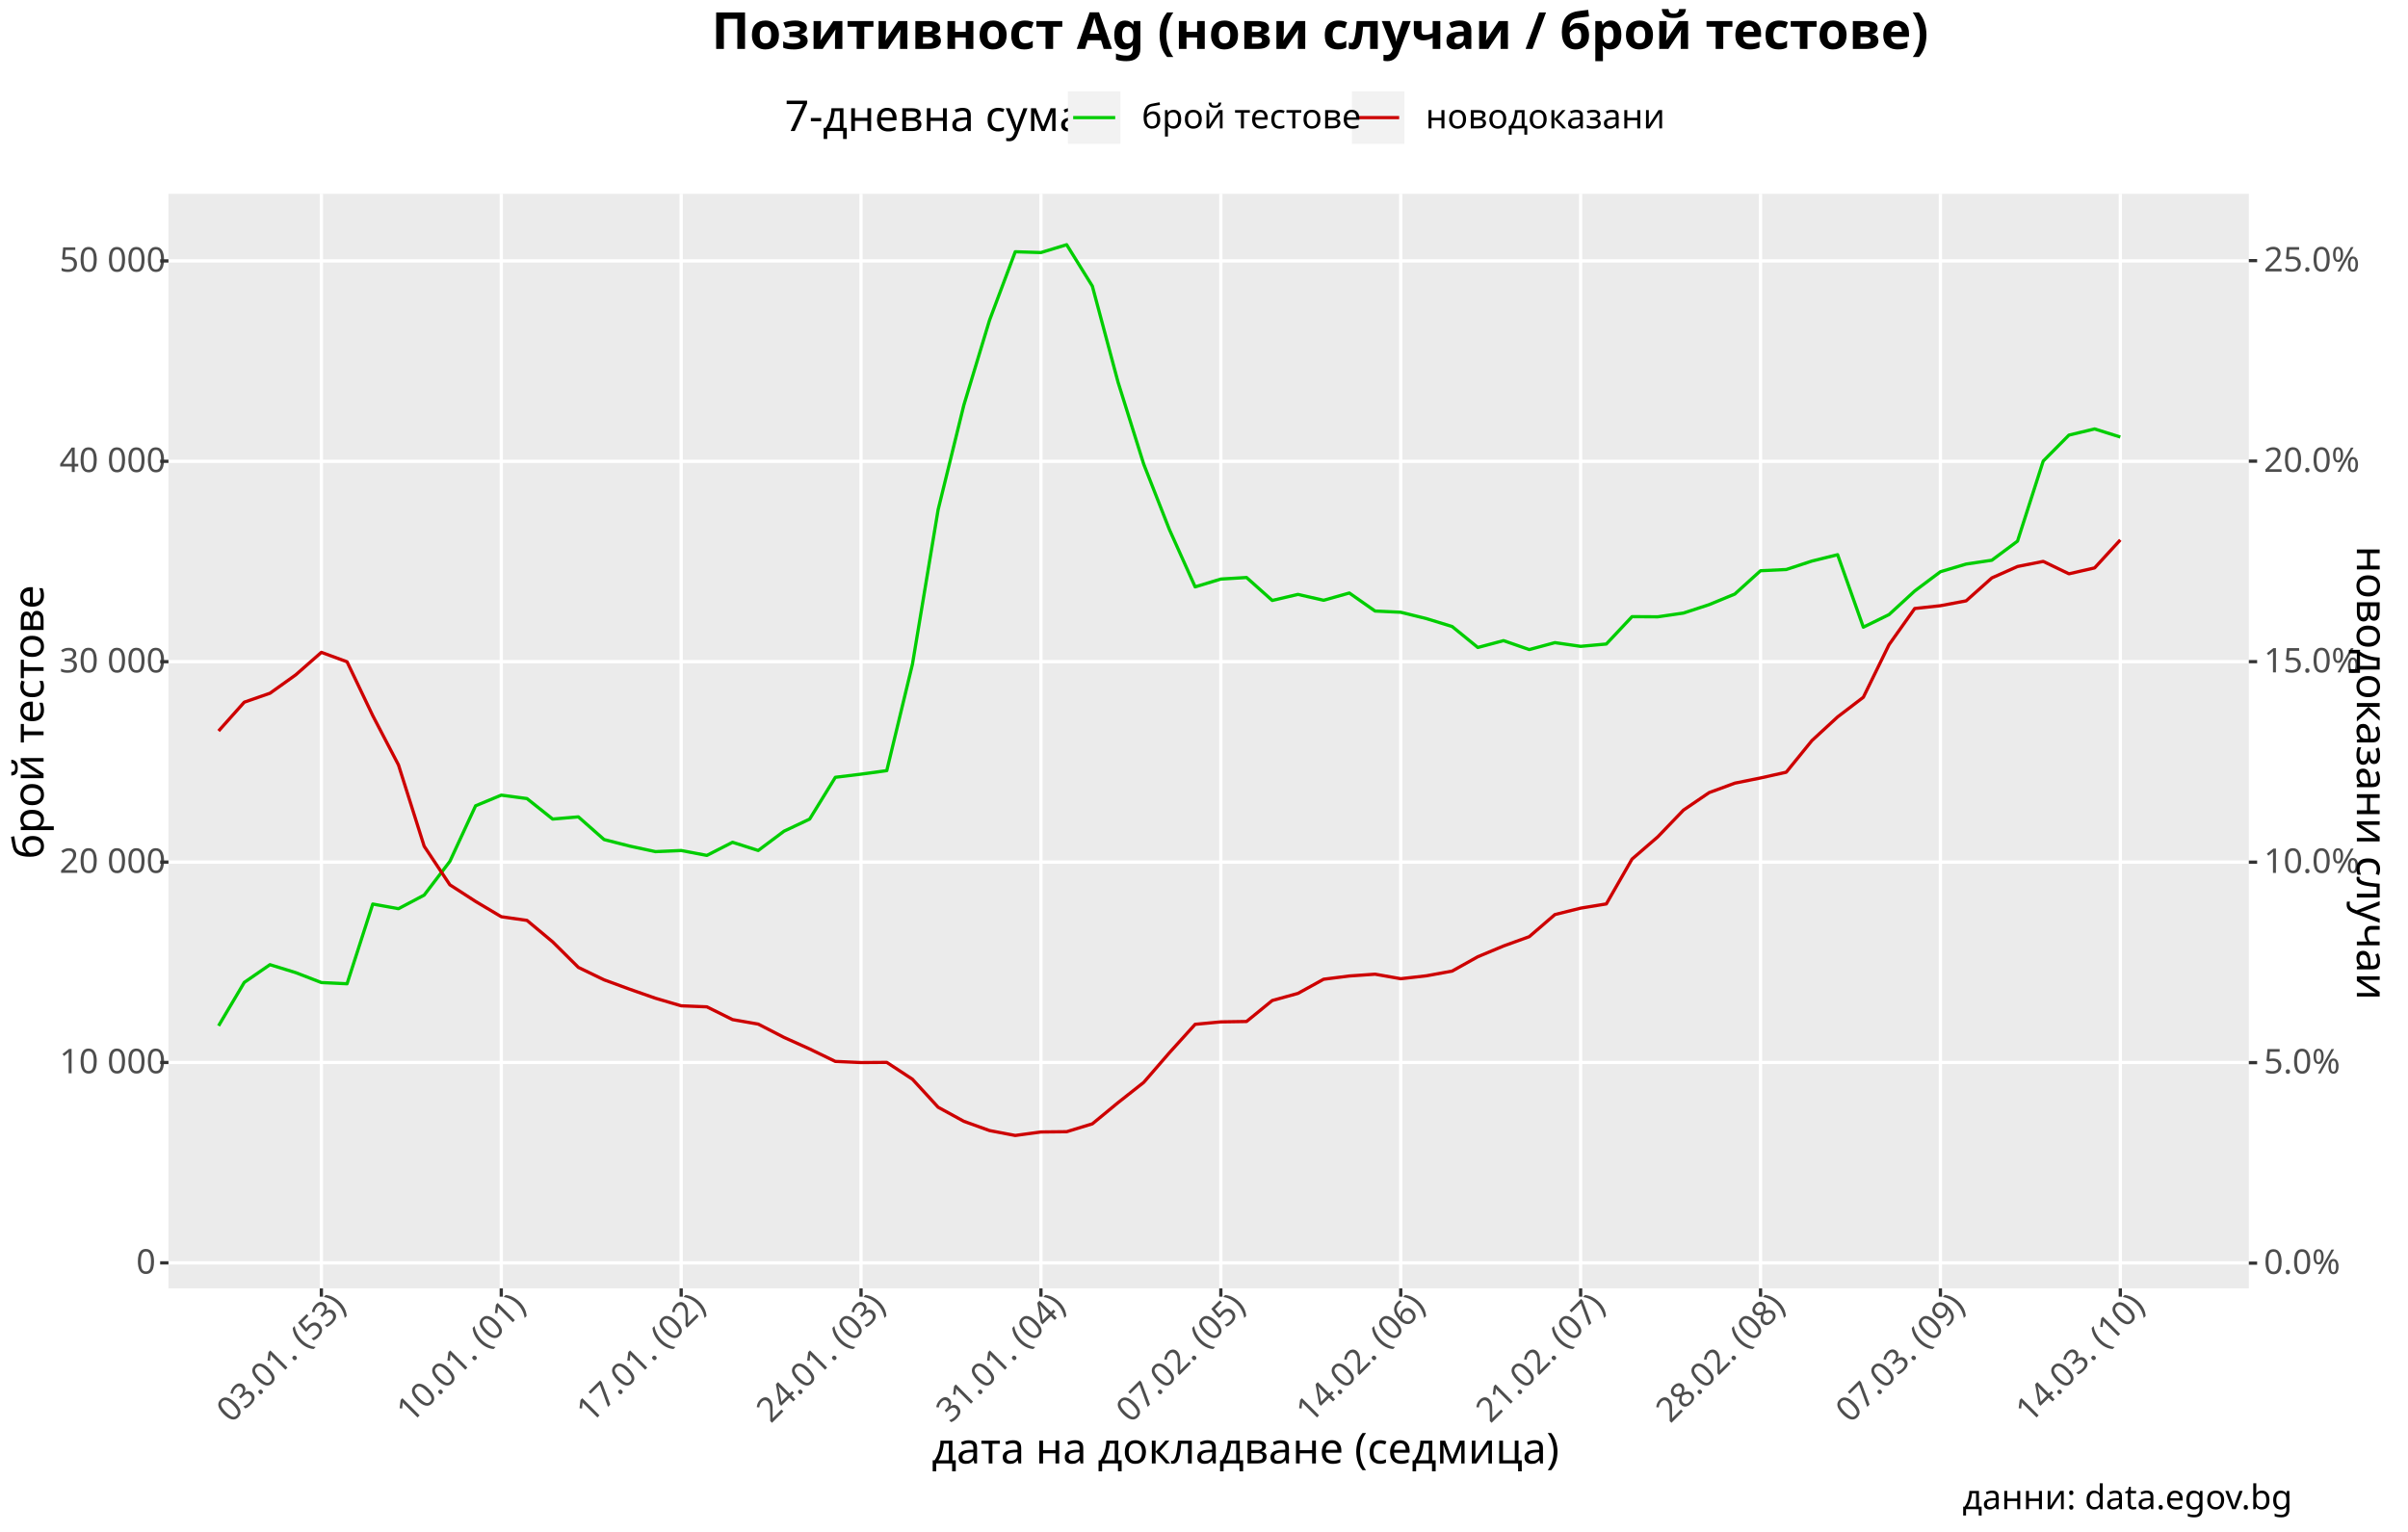
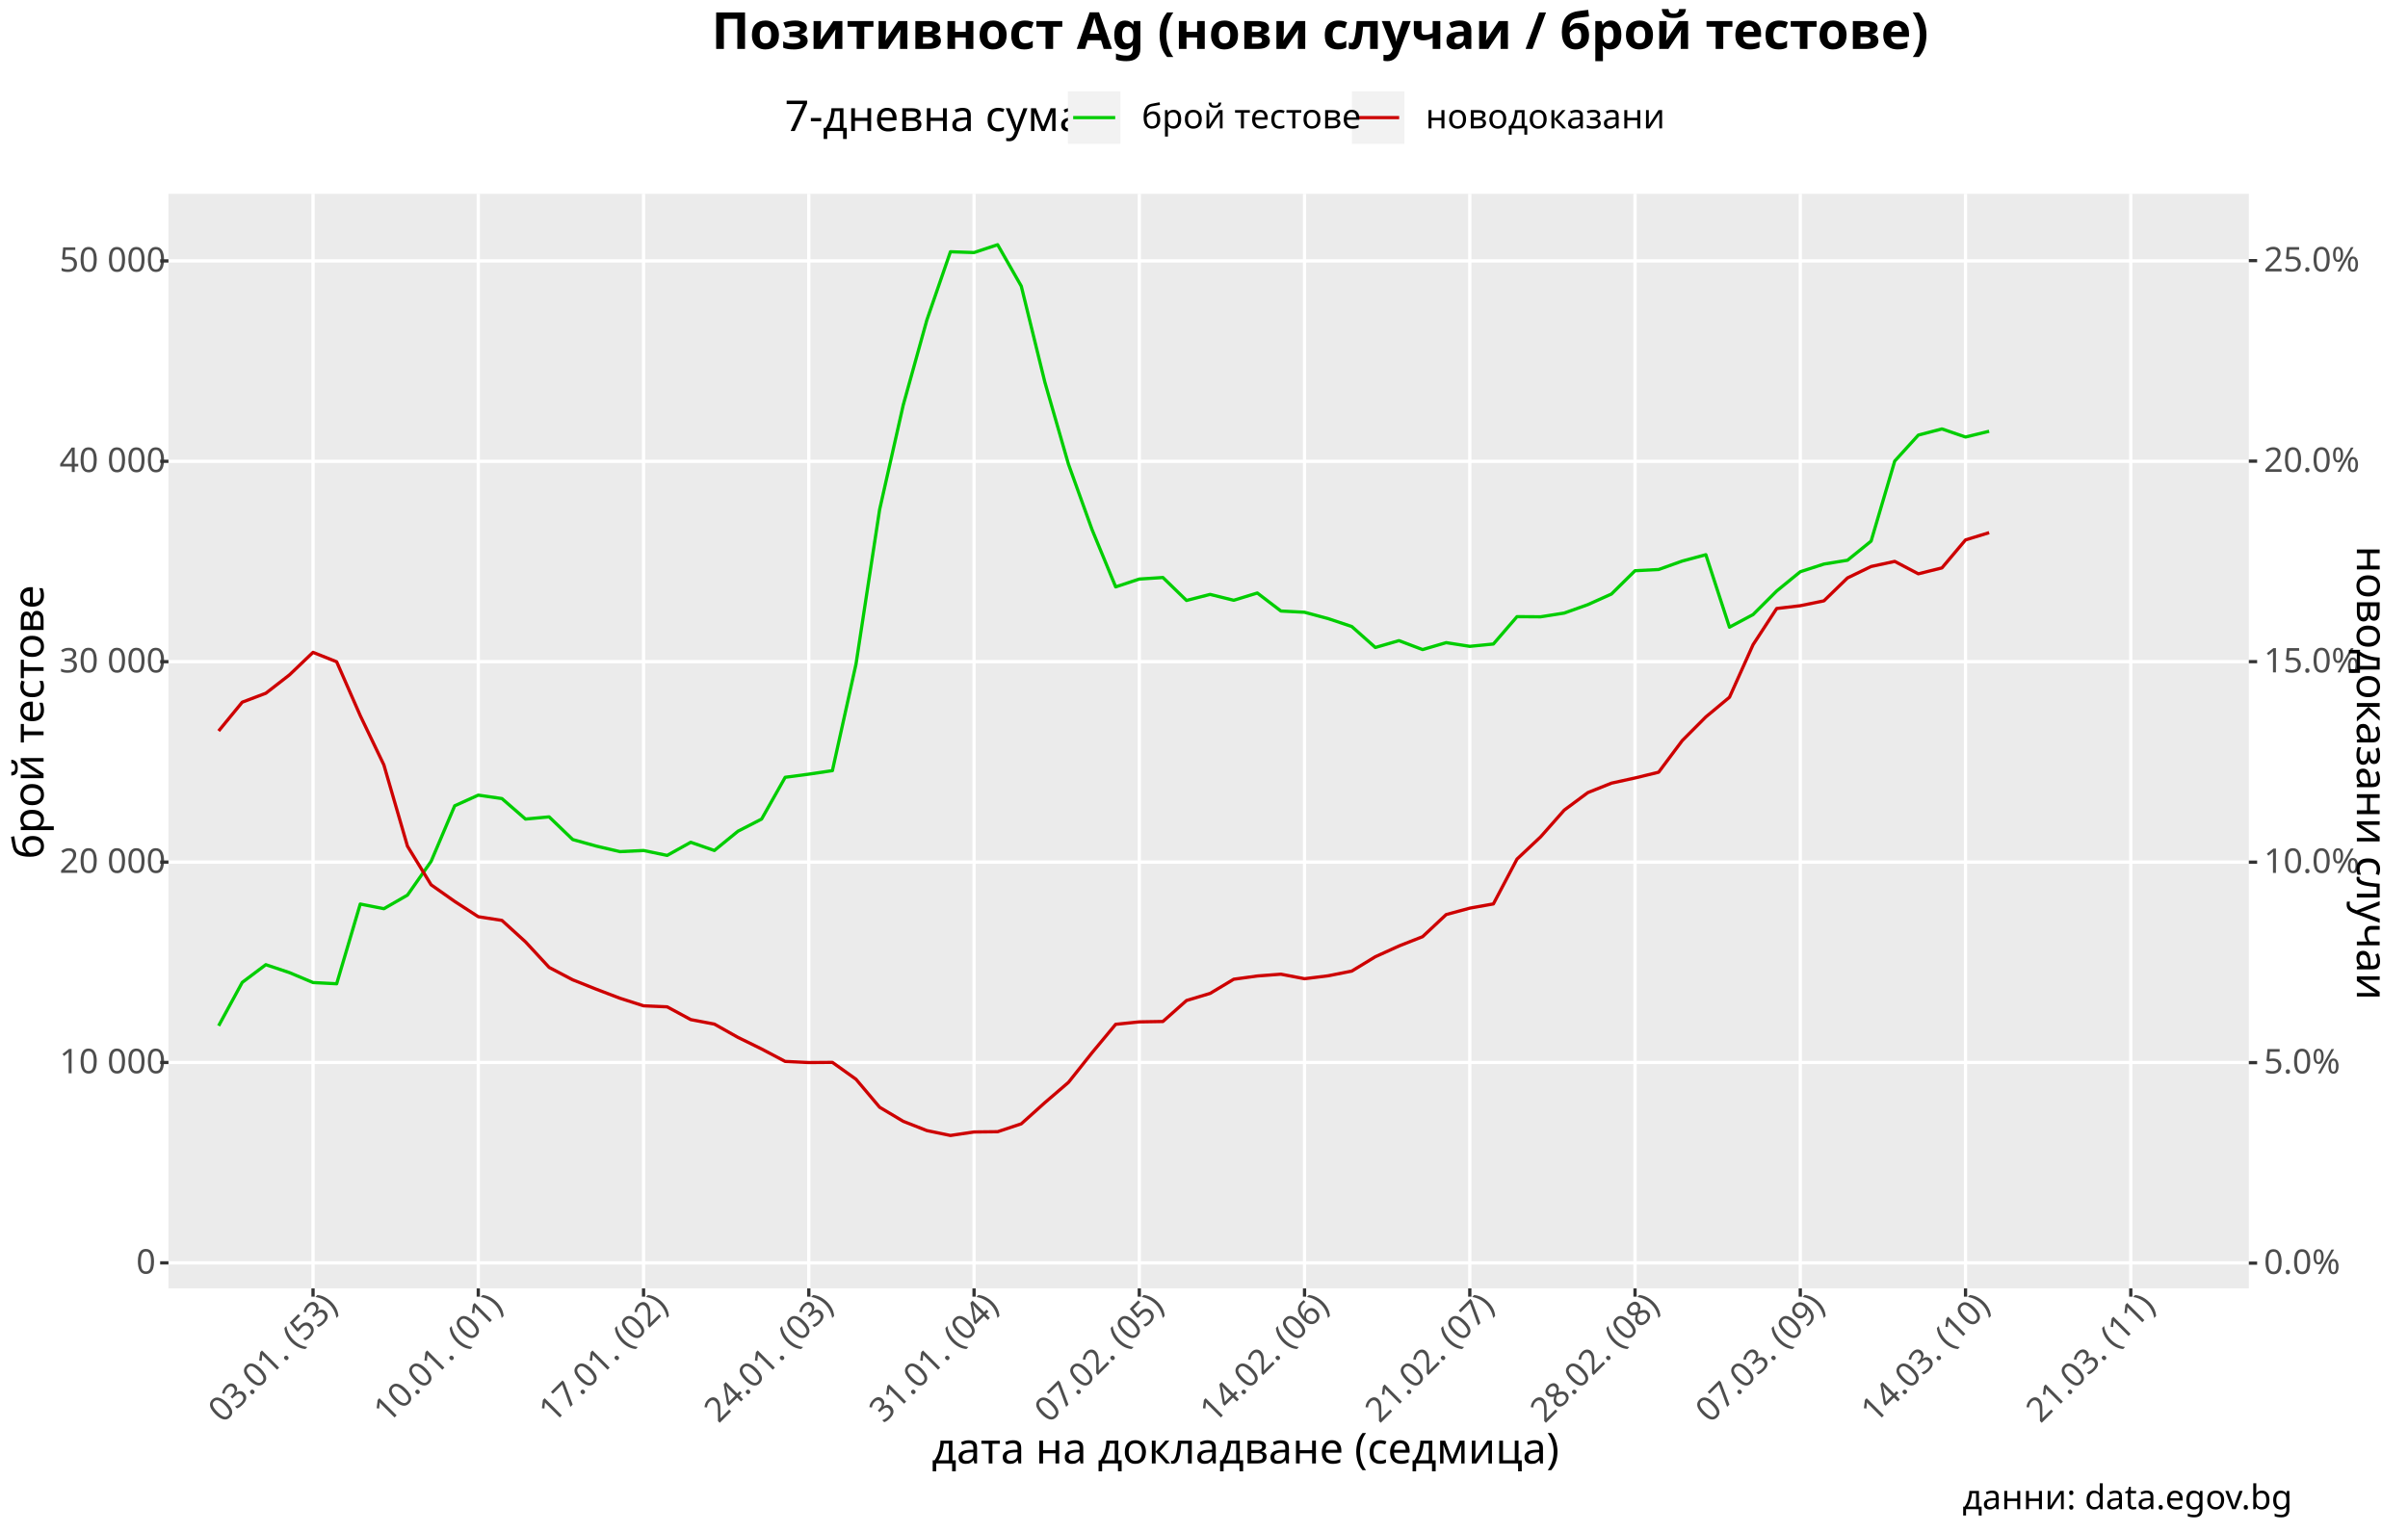
<svg xmlns="http://www.w3.org/2000/svg" viewBox="0 0 792.00 504.00">
  <defs>
    <style type="text/css">
    line, polyline, polygon, path, rect, circle {
      fill: none;
      stroke: #000000;
      stroke-linecap: round;
      stroke-linejoin: round;
      stroke-miterlimit: 10.00;
    }
  </style>
  </defs>
  <rect width="100%" height="100%" style="stroke: none; fill: #FFFFFF;" />
  <rect x="0.00" y="0.00" width="792.00" height="504.00" style="stroke-width: 1.07; stroke: #FFFFFF; fill: #FFFFFF;" />
  <defs>
    <clipPath id="cpNTUuNDF8NzM5LjY1fDQyMy44N3w2My43Nw==">
      <rect x="55.41" y="63.77" width="684.24" height="360.10" />
    </clipPath>
  </defs>
  <rect x="55.41" y="63.77" width="684.24" height="360.10" style="stroke-width: 1.07; stroke: none; fill: #EBEBEB;" clip-path="url(#cpNTUuNDF8NzM5LjY1fDQyMy44N3w2My43Nw==)" />
  <polyline points="55.41,415.49 739.65,415.49 " style="stroke-width: 1.07; stroke: #FFFFFF; stroke-linecap: butt;" clip-path="url(#cpNTUuNDF8NzM5LjY1fDQyMy44N3w2My43Nw==)" />
  <polyline points="55.41,349.56 739.65,349.56 " style="stroke-width: 1.07; stroke: #FFFFFF; stroke-linecap: butt;" clip-path="url(#cpNTUuNDF8NzM5LjY1fDQyMy44N3w2My43Nw==)" />
  <polyline points="55.41,283.63 739.65,283.63 " style="stroke-width: 1.07; stroke: #FFFFFF; stroke-linecap: butt;" clip-path="url(#cpNTUuNDF8NzM5LjY1fDQyMy44N3w2My43Nw==)" />
  <polyline points="55.41,217.70 739.65,217.70 " style="stroke-width: 1.07; stroke: #FFFFFF; stroke-linecap: butt;" clip-path="url(#cpNTUuNDF8NzM5LjY1fDQyMy44N3w2My43Nw==)" />
  <polyline points="55.41,151.77 739.65,151.77 " style="stroke-width: 1.07; stroke: #FFFFFF; stroke-linecap: butt;" clip-path="url(#cpNTUuNDF8NzM5LjY1fDQyMy44N3w2My43Nw==)" />
  <polyline points="55.41,85.84 739.65,85.84 " style="stroke-width: 1.07; stroke: #FFFFFF; stroke-linecap: butt;" clip-path="url(#cpNTUuNDF8NzM5LjY1fDQyMy44N3w2My43Nw==)" />
-   <polyline points="105.70,423.87 105.70,63.77 " style="stroke-width: 1.07; stroke: #FFFFFF; stroke-linecap: butt;" clip-path="url(#cpNTUuNDF8NzM5LjY1fDQyMy44N3w2My43Nw==)" />
-   <polyline points="164.87,423.87 164.87,63.77 " style="stroke-width: 1.07; stroke: #FFFFFF; stroke-linecap: butt;" clip-path="url(#cpNTUuNDF8NzM5LjY1fDQyMy44N3w2My43Nw==)" />
-   <polyline points="224.04,423.87 224.04,63.77 " style="stroke-width: 1.07; stroke: #FFFFFF; stroke-linecap: butt;" clip-path="url(#cpNTUuNDF8NzM5LjY1fDQyMy44N3w2My43Nw==)" />
-   <polyline points="283.20,423.87 283.20,63.77 " style="stroke-width: 1.07; stroke: #FFFFFF; stroke-linecap: butt;" clip-path="url(#cpNTUuNDF8NzM5LjY1fDQyMy44N3w2My43Nw==)" />
-   <polyline points="342.37,423.87 342.37,63.77 " style="stroke-width: 1.07; stroke: #FFFFFF; stroke-linecap: butt;" clip-path="url(#cpNTUuNDF8NzM5LjY1fDQyMy44N3w2My43Nw==)" />
-   <polyline points="401.54,423.87 401.54,63.77 " style="stroke-width: 1.07; stroke: #FFFFFF; stroke-linecap: butt;" clip-path="url(#cpNTUuNDF8NzM5LjY1fDQyMy44N3w2My43Nw==)" />
-   <polyline points="460.71,423.87 460.71,63.77 " style="stroke-width: 1.07; stroke: #FFFFFF; stroke-linecap: butt;" clip-path="url(#cpNTUuNDF8NzM5LjY1fDQyMy44N3w2My43Nw==)" />
-   <polyline points="519.88,423.87 519.88,63.77 " style="stroke-width: 1.07; stroke: #FFFFFF; stroke-linecap: butt;" clip-path="url(#cpNTUuNDF8NzM5LjY1fDQyMy44N3w2My43Nw==)" />
-   <polyline points="579.05,423.87 579.05,63.77 " style="stroke-width: 1.07; stroke: #FFFFFF; stroke-linecap: butt;" clip-path="url(#cpNTUuNDF8NzM5LjY1fDQyMy44N3w2My43Nw==)" />
-   <polyline points="638.21,423.87 638.21,63.77 " style="stroke-width: 1.07; stroke: #FFFFFF; stroke-linecap: butt;" clip-path="url(#cpNTUuNDF8NzM5LjY1fDQyMy44N3w2My43Nw==)" />
-   <polyline points="697.38,423.87 697.38,63.77 " style="stroke-width: 1.07; stroke: #FFFFFF; stroke-linecap: butt;" clip-path="url(#cpNTUuNDF8NzM5LjY1fDQyMy44N3w2My43Nw==)" />
-   <polyline points="71.89,337.49 80.34,323.21 88.79,317.38 97.25,319.99 105.70,323.26 114.15,323.66 122.60,297.43 131.06,298.96 139.51,294.49 147.96,283.40 156.42,265.11 164.87,261.60 173.32,262.73 181.77,269.47 190.23,268.75 198.68,276.21 207.13,278.37 215.58,280.19 224.04,279.82 232.49,281.43 240.94,277.11 249.39,279.81 257.85,273.47 266.30,269.48 274.75,255.73 283.20,254.70 291.66,253.54 300.11,218.51 308.56,167.66 317.01,133.29 325.47,105.32 333.92,82.83 342.37,83.09 350.83,80.51 359.28,94.14 367.73,125.74 376.18,152.72 384.64,174.28 393.09,193.08 401.54,190.51 409.99,190.00 418.45,197.55 426.90,195.56 435.35,197.49 443.80,195.10 452.26,201.03 460.71,201.43 469.16,203.52 477.61,206.12 486.07,213.02 494.52,210.77 502.97,213.71 511.42,211.43 519.88,212.65 528.33,211.88 536.78,202.88 545.24,202.93 553.69,201.70 562.14,198.93 570.59,195.44 579.05,187.77 587.50,187.37 595.95,184.59 604.40,182.50 612.86,206.34 621.31,202.20 629.76,194.44 638.21,188.10 646.67,185.58 655.12,184.32 663.57,178.03 672.02,151.69 680.48,143.15 688.93,141.12 697.38,143.78 " style="stroke-width: 1.07; stroke: #00CD00; stroke-linecap: butt;" clip-path="url(#cpNTUuNDF8NzM5LjY1fDQyMy44N3w2My43Nw==)" />
-   <polyline points="71.89,240.49 80.34,231.02 88.79,228.08 97.25,222.04 105.70,214.62 114.15,217.73 122.60,235.44 131.06,251.66 139.51,278.40 147.96,291.10 156.42,296.57 164.87,301.60 173.32,302.81 181.77,309.87 190.23,318.27 198.68,322.36 207.13,325.46 215.58,328.42 224.04,330.91 232.49,331.25 240.94,335.45 249.39,336.93 257.85,341.30 266.30,345.11 274.75,349.21 283.20,349.58 291.66,349.52 300.11,355.07 308.56,364.28 317.01,368.91 325.47,371.96 333.92,373.57 342.37,372.42 350.83,372.33 359.28,369.74 367.73,362.77 376.18,356.10 384.64,346.33 393.09,337.00 401.54,336.20 409.99,336.07 418.45,329.17 426.90,326.83 435.35,322.17 443.80,321.10 452.26,320.51 460.71,322.00 469.16,321.04 477.61,319.49 486.07,314.76 494.52,311.23 502.97,308.17 511.42,300.89 519.88,298.78 528.33,297.39 536.78,282.64 545.24,275.33 553.69,266.53 562.14,260.77 570.59,257.66 579.05,255.95 587.50,254.06 595.95,243.65 604.40,235.86 612.86,229.40 621.31,212.10 629.76,200.20 638.21,199.28 646.67,197.68 655.12,190.14 663.57,186.38 672.02,184.70 680.48,188.78 688.93,186.84 697.38,177.63 " style="stroke-width: 1.07; stroke: #CD0000; stroke-linecap: butt;" clip-path="url(#cpNTUuNDF8NzM5LjY1fDQyMy44N3w2My43Nw==)" />
+   <polyline points="102.96,423.87 102.96,63.77 " style="stroke-width: 1.07; stroke: #FFFFFF; stroke-linecap: butt;" clip-path="url(#cpNTUuNDF8NzM5LjY1fDQyMy44N3w2My43Nw==)" />
+   <polyline points="157.31,423.87 157.31,63.77 " style="stroke-width: 1.07; stroke: #FFFFFF; stroke-linecap: butt;" clip-path="url(#cpNTUuNDF8NzM5LjY1fDQyMy44N3w2My43Nw==)" />
+   <polyline points="211.67,423.87 211.67,63.77 " style="stroke-width: 1.07; stroke: #FFFFFF; stroke-linecap: butt;" clip-path="url(#cpNTUuNDF8NzM5LjY1fDQyMy44N3w2My43Nw==)" />
+   <polyline points="266.02,423.87 266.02,63.77 " style="stroke-width: 1.07; stroke: #FFFFFF; stroke-linecap: butt;" clip-path="url(#cpNTUuNDF8NzM5LjY1fDQyMy44N3w2My43Nw==)" />
+   <polyline points="320.37,423.87 320.37,63.77 " style="stroke-width: 1.07; stroke: #FFFFFF; stroke-linecap: butt;" clip-path="url(#cpNTUuNDF8NzM5LjY1fDQyMy44N3w2My43Nw==)" />
+   <polyline points="374.72,423.87 374.72,63.77 " style="stroke-width: 1.07; stroke: #FFFFFF; stroke-linecap: butt;" clip-path="url(#cpNTUuNDF8NzM5LjY1fDQyMy44N3w2My43Nw==)" />
+   <polyline points="429.07,423.87 429.07,63.77 " style="stroke-width: 1.07; stroke: #FFFFFF; stroke-linecap: butt;" clip-path="url(#cpNTUuNDF8NzM5LjY1fDQyMy44N3w2My43Nw==)" />
+   <polyline points="483.42,423.87 483.42,63.77 " style="stroke-width: 1.07; stroke: #FFFFFF; stroke-linecap: butt;" clip-path="url(#cpNTUuNDF8NzM5LjY1fDQyMy44N3w2My43Nw==)" />
+   <polyline points="537.77,423.87 537.77,63.77 " style="stroke-width: 1.07; stroke: #FFFFFF; stroke-linecap: butt;" clip-path="url(#cpNTUuNDF8NzM5LjY1fDQyMy44N3w2My43Nw==)" />
+   <polyline points="592.12,423.87 592.12,63.77 " style="stroke-width: 1.07; stroke: #FFFFFF; stroke-linecap: butt;" clip-path="url(#cpNTUuNDF8NzM5LjY1fDQyMy44N3w2My43Nw==)" />
+   <polyline points="646.47,423.87 646.47,63.77 " style="stroke-width: 1.07; stroke: #FFFFFF; stroke-linecap: butt;" clip-path="url(#cpNTUuNDF8NzM5LjY1fDQyMy44N3w2My43Nw==)" />
+   <polyline points="700.82,423.87 700.82,63.77 " style="stroke-width: 1.07; stroke: #FFFFFF; stroke-linecap: butt;" clip-path="url(#cpNTUuNDF8NzM5LjY1fDQyMy44N3w2My43Nw==)" />
+   <polyline points="71.91,337.49 79.67,323.21 87.43,317.38 95.20,319.99 102.96,323.26 110.73,323.66 118.49,297.43 126.26,298.96 134.02,294.49 141.79,283.40 149.55,265.11 157.31,261.60 165.08,262.73 172.84,269.47 180.61,268.75 188.37,276.21 196.14,278.37 203.90,280.19 211.67,279.82 219.43,281.43 227.19,277.11 234.96,279.81 242.72,273.47 250.49,269.48 258.25,255.73 266.02,254.70 273.78,253.54 281.54,218.51 289.31,167.66 297.07,133.29 304.84,105.32 312.60,82.83 320.37,83.09 328.13,80.51 335.90,94.14 343.66,125.74 351.42,152.72 359.19,174.28 366.95,193.08 374.72,190.51 382.48,190.00 390.25,197.55 398.01,195.56 405.78,197.49 413.54,195.10 421.30,201.03 429.07,201.43 436.83,203.52 444.60,206.12 452.36,213.02 460.13,210.77 467.89,213.71 475.66,211.43 483.42,212.65 491.18,211.88 498.95,202.88 506.71,202.93 514.48,201.70 522.24,198.93 530.01,195.44 537.77,187.77 545.53,187.37 553.30,184.59 561.06,182.50 568.83,206.34 576.59,202.20 584.36,194.44 592.12,188.10 599.89,185.58 607.65,184.32 615.41,178.03 623.18,151.69 630.94,143.15 638.71,141.12 646.47,143.78 654.24,141.89 " style="stroke-width: 1.07; stroke: #00CD00; stroke-linecap: butt;" clip-path="url(#cpNTUuNDF8NzM5LjY1fDQyMy44N3w2My43Nw==)" />
+   <polyline points="71.91,240.49 79.67,231.02 87.43,228.08 95.20,222.04 102.96,214.62 110.73,217.73 118.49,235.44 126.26,251.66 134.02,278.40 141.79,291.10 149.55,296.57 157.31,301.60 165.08,302.81 172.84,309.87 180.61,318.27 188.37,322.36 196.14,325.46 203.90,328.42 211.67,330.91 219.43,331.25 227.19,335.45 234.96,336.93 242.72,341.30 250.49,345.11 258.25,349.21 266.02,349.58 273.78,349.52 281.54,355.07 289.31,364.28 297.07,368.91 304.84,371.96 312.60,373.57 320.37,372.42 328.13,372.33 335.90,369.74 343.66,362.77 351.42,356.10 359.19,346.33 366.95,337.00 374.72,336.20 382.48,336.07 390.25,329.17 398.01,326.83 405.78,322.17 413.54,321.10 421.30,320.51 429.07,322.00 436.83,321.04 444.60,319.49 452.36,314.76 460.13,311.23 467.89,308.17 475.66,300.89 483.42,298.78 491.18,297.39 498.95,282.64 506.71,275.33 514.48,266.53 522.24,260.77 530.01,257.66 537.77,255.95 545.53,254.06 553.30,243.65 561.06,235.86 568.83,229.40 576.59,212.10 584.36,200.20 592.12,199.28 599.89,197.68 607.65,190.14 615.41,186.38 623.18,184.70 630.94,188.78 638.71,186.84 646.47,177.63 654.24,175.24 " style="stroke-width: 1.07; stroke: #CD0000; stroke-linecap: butt;" clip-path="url(#cpNTUuNDF8NzM5LjY1fDQyMy44N3w2My43Nw==)" />
  <defs>
    <clipPath id="cpMC4wMHw3OTIuMDB8NTA0LjAwfDAuMDA=">
      <rect x="0.00" y="0.00" width="792.00" height="504.00" />
    </clipPath>
  </defs>
  <g clip-path="url(#cpMC4wMHw3OTIuMDB8NTA0LjAwfDAuMDA=)">
    <text x="44.80" y="419.03" style="font-size: 11.20px; fill: #4D4D4D; font-family: Calibri;" textLength="5.68px" lengthAdjust="spacingAndGlyphs">0</text>
  </g>
  <g clip-path="url(#cpMC4wMHw3OTIuMDB8NTA0LjAwfDAuMDA=)">
    <text x="19.56" y="353.10" style="font-size: 11.20px; fill: #4D4D4D; font-family: Calibri;" textLength="30.91px" lengthAdjust="spacingAndGlyphs">10 000</text>
  </g>
  <g clip-path="url(#cpMC4wMHw3OTIuMDB8NTA0LjAwfDAuMDA=)">
    <text x="19.56" y="287.17" style="font-size: 11.20px; fill: #4D4D4D; font-family: Calibri;" textLength="30.91px" lengthAdjust="spacingAndGlyphs">20 000</text>
  </g>
  <g clip-path="url(#cpMC4wMHw3OTIuMDB8NTA0LjAwfDAuMDA=)">
    <text x="19.56" y="221.24" style="font-size: 11.20px; fill: #4D4D4D; font-family: Calibri;" textLength="30.91px" lengthAdjust="spacingAndGlyphs">30 000</text>
  </g>
  <g clip-path="url(#cpMC4wMHw3OTIuMDB8NTA0LjAwfDAuMDA=)">
    <text x="19.56" y="155.30" style="font-size: 11.20px; fill: #4D4D4D; font-family: Calibri;" textLength="30.91px" lengthAdjust="spacingAndGlyphs">40 000</text>
  </g>
  <g clip-path="url(#cpMC4wMHw3OTIuMDB8NTA0LjAwfDAuMDA=)">
    <text x="19.56" y="89.37" style="font-size: 11.20px; fill: #4D4D4D; font-family: Calibri;" textLength="30.91px" lengthAdjust="spacingAndGlyphs">50 000</text>
  </g>
  <polyline points="52.67,415.49 55.41,415.49 " style="stroke-width: 1.07; stroke: #333333; stroke-linecap: butt;" clip-path="url(#cpMC4wMHw3OTIuMDB8NTA0LjAwfDAuMDA=)" />
  <polyline points="52.67,349.56 55.41,349.56 " style="stroke-width: 1.07; stroke: #333333; stroke-linecap: butt;" clip-path="url(#cpMC4wMHw3OTIuMDB8NTA0LjAwfDAuMDA=)" />
  <polyline points="52.67,283.63 55.41,283.63 " style="stroke-width: 1.07; stroke: #333333; stroke-linecap: butt;" clip-path="url(#cpMC4wMHw3OTIuMDB8NTA0LjAwfDAuMDA=)" />
  <polyline points="52.67,217.70 55.41,217.70 " style="stroke-width: 1.07; stroke: #333333; stroke-linecap: butt;" clip-path="url(#cpMC4wMHw3OTIuMDB8NTA0LjAwfDAuMDA=)" />
  <polyline points="52.67,151.77 55.41,151.77 " style="stroke-width: 1.07; stroke: #333333; stroke-linecap: butt;" clip-path="url(#cpMC4wMHw3OTIuMDB8NTA0LjAwfDAuMDA=)" />
  <polyline points="52.67,85.84 55.41,85.84 " style="stroke-width: 1.07; stroke: #333333; stroke-linecap: butt;" clip-path="url(#cpMC4wMHw3OTIuMDB8NTA0LjAwfDAuMDA=)" />
  <polyline points="739.65,415.58 742.38,415.58 " style="stroke-width: 1.07; stroke: #333333; stroke-linecap: butt;" clip-path="url(#cpMC4wMHw3OTIuMDB8NTA0LjAwfDAuMDA=)" />
  <polyline points="739.65,349.61 742.38,349.61 " style="stroke-width: 1.07; stroke: #333333; stroke-linecap: butt;" clip-path="url(#cpMC4wMHw3OTIuMDB8NTA0LjAwfDAuMDA=)" />
  <polyline points="739.65,283.65 742.38,283.65 " style="stroke-width: 1.07; stroke: #333333; stroke-linecap: butt;" clip-path="url(#cpMC4wMHw3OTIuMDB8NTA0LjAwfDAuMDA=)" />
  <polyline points="739.65,217.68 742.38,217.68 " style="stroke-width: 1.07; stroke: #333333; stroke-linecap: butt;" clip-path="url(#cpMC4wMHw3OTIuMDB8NTA0LjAwfDAuMDA=)" />
  <polyline points="739.65,151.72 742.38,151.72 " style="stroke-width: 1.07; stroke: #333333; stroke-linecap: butt;" clip-path="url(#cpMC4wMHw3OTIuMDB8NTA0LjAwfDAuMDA=)" />
  <polyline points="739.65,85.75 742.38,85.75 " style="stroke-width: 1.07; stroke: #333333; stroke-linecap: butt;" clip-path="url(#cpMC4wMHw3OTIuMDB8NTA0LjAwfDAuMDA=)" />
  <g clip-path="url(#cpMC4wMHw3OTIuMDB8NTA0LjAwfDAuMDA=)">
    <text x="744.58" y="419.11" style="font-size: 11.20px; fill: #4D4D4D; font-family: Calibri;" textLength="22.19px" lengthAdjust="spacingAndGlyphs">0.0%</text>
  </g>
  <g clip-path="url(#cpMC4wMHw3OTIuMDB8NTA0LjAwfDAuMDA=)">
    <text x="744.58" y="353.15" style="font-size: 11.20px; fill: #4D4D4D; font-family: Calibri;" textLength="22.19px" lengthAdjust="spacingAndGlyphs">5.0%</text>
  </g>
  <g clip-path="url(#cpMC4wMHw3OTIuMDB8NTA0LjAwfDAuMDA=)">
    <text x="744.58" y="287.18" style="font-size: 11.20px; fill: #4D4D4D; font-family: Calibri;" textLength="27.86px" lengthAdjust="spacingAndGlyphs">10.0%</text>
  </g>
  <g clip-path="url(#cpMC4wMHw3OTIuMDB8NTA0LjAwfDAuMDA=)">
    <text x="744.58" y="221.22" style="font-size: 11.20px; fill: #4D4D4D; font-family: Calibri;" textLength="27.86px" lengthAdjust="spacingAndGlyphs">15.0%</text>
  </g>
  <g clip-path="url(#cpMC4wMHw3OTIuMDB8NTA0LjAwfDAuMDA=)">
    <text x="744.58" y="155.26" style="font-size: 11.20px; fill: #4D4D4D; font-family: Calibri;" textLength="27.86px" lengthAdjust="spacingAndGlyphs">20.0%</text>
  </g>
  <g clip-path="url(#cpMC4wMHw3OTIuMDB8NTA0LjAwfDAuMDA=)">
    <text x="744.58" y="89.29" style="font-size: 11.20px; fill: #4D4D4D; font-family: Calibri;" textLength="27.86px" lengthAdjust="spacingAndGlyphs">25.0%</text>
  </g>
-   <polyline points="105.70,426.61 105.70,423.87 " style="stroke-width: 1.07; stroke: #333333; stroke-linecap: butt;" clip-path="url(#cpMC4wMHw3OTIuMDB8NTA0LjAwfDAuMDA=)" />
-   <polyline points="164.87,426.61 164.87,423.87 " style="stroke-width: 1.07; stroke: #333333; stroke-linecap: butt;" clip-path="url(#cpMC4wMHw3OTIuMDB8NTA0LjAwfDAuMDA=)" />
-   <polyline points="224.04,426.61 224.04,423.87 " style="stroke-width: 1.07; stroke: #333333; stroke-linecap: butt;" clip-path="url(#cpMC4wMHw3OTIuMDB8NTA0LjAwfDAuMDA=)" />
-   <polyline points="283.20,426.61 283.20,423.87 " style="stroke-width: 1.07; stroke: #333333; stroke-linecap: butt;" clip-path="url(#cpMC4wMHw3OTIuMDB8NTA0LjAwfDAuMDA=)" />
-   <polyline points="342.37,426.61 342.37,423.87 " style="stroke-width: 1.07; stroke: #333333; stroke-linecap: butt;" clip-path="url(#cpMC4wMHw3OTIuMDB8NTA0LjAwfDAuMDA=)" />
-   <polyline points="401.54,426.61 401.54,423.87 " style="stroke-width: 1.07; stroke: #333333; stroke-linecap: butt;" clip-path="url(#cpMC4wMHw3OTIuMDB8NTA0LjAwfDAuMDA=)" />
-   <polyline points="460.71,426.61 460.71,423.87 " style="stroke-width: 1.07; stroke: #333333; stroke-linecap: butt;" clip-path="url(#cpMC4wMHw3OTIuMDB8NTA0LjAwfDAuMDA=)" />
-   <polyline points="519.88,426.61 519.88,423.87 " style="stroke-width: 1.07; stroke: #333333; stroke-linecap: butt;" clip-path="url(#cpMC4wMHw3OTIuMDB8NTA0LjAwfDAuMDA=)" />
-   <polyline points="579.05,426.61 579.05,423.87 " style="stroke-width: 1.07; stroke: #333333; stroke-linecap: butt;" clip-path="url(#cpMC4wMHw3OTIuMDB8NTA0LjAwfDAuMDA=)" />
-   <polyline points="638.21,426.61 638.21,423.87 " style="stroke-width: 1.07; stroke: #333333; stroke-linecap: butt;" clip-path="url(#cpMC4wMHw3OTIuMDB8NTA0LjAwfDAuMDA=)" />
-   <polyline points="697.38,426.61 697.38,423.87 " style="stroke-width: 1.07; stroke: #333333; stroke-linecap: butt;" clip-path="url(#cpMC4wMHw3OTIuMDB8NTA0LjAwfDAuMDA=)" />
+   <polyline points="102.96,426.61 102.96,423.87 " style="stroke-width: 1.07; stroke: #333333; stroke-linecap: butt;" clip-path="url(#cpMC4wMHw3OTIuMDB8NTA0LjAwfDAuMDA=)" />
+   <polyline points="157.31,426.61 157.31,423.87 " style="stroke-width: 1.07; stroke: #333333; stroke-linecap: butt;" clip-path="url(#cpMC4wMHw3OTIuMDB8NTA0LjAwfDAuMDA=)" />
+   <polyline points="211.67,426.61 211.67,423.87 " style="stroke-width: 1.07; stroke: #333333; stroke-linecap: butt;" clip-path="url(#cpMC4wMHw3OTIuMDB8NTA0LjAwfDAuMDA=)" />
+   <polyline points="266.02,426.61 266.02,423.87 " style="stroke-width: 1.07; stroke: #333333; stroke-linecap: butt;" clip-path="url(#cpMC4wMHw3OTIuMDB8NTA0LjAwfDAuMDA=)" />
+   <polyline points="320.37,426.61 320.37,423.87 " style="stroke-width: 1.07; stroke: #333333; stroke-linecap: butt;" clip-path="url(#cpMC4wMHw3OTIuMDB8NTA0LjAwfDAuMDA=)" />
+   <polyline points="374.72,426.61 374.72,423.87 " style="stroke-width: 1.07; stroke: #333333; stroke-linecap: butt;" clip-path="url(#cpMC4wMHw3OTIuMDB8NTA0LjAwfDAuMDA=)" />
+   <polyline points="429.07,426.61 429.07,423.87 " style="stroke-width: 1.07; stroke: #333333; stroke-linecap: butt;" clip-path="url(#cpMC4wMHw3OTIuMDB8NTA0LjAwfDAuMDA=)" />
+   <polyline points="483.42,426.61 483.42,423.87 " style="stroke-width: 1.07; stroke: #333333; stroke-linecap: butt;" clip-path="url(#cpMC4wMHw3OTIuMDB8NTA0LjAwfDAuMDA=)" />
+   <polyline points="537.77,426.61 537.77,423.87 " style="stroke-width: 1.07; stroke: #333333; stroke-linecap: butt;" clip-path="url(#cpMC4wMHw3OTIuMDB8NTA0LjAwfDAuMDA=)" />
+   <polyline points="592.12,426.61 592.12,423.87 " style="stroke-width: 1.07; stroke: #333333; stroke-linecap: butt;" clip-path="url(#cpMC4wMHw3OTIuMDB8NTA0LjAwfDAuMDA=)" />
+   <polyline points="646.47,426.61 646.47,423.87 " style="stroke-width: 1.07; stroke: #333333; stroke-linecap: butt;" clip-path="url(#cpMC4wMHw3OTIuMDB8NTA0LjAwfDAuMDA=)" />
+   <polyline points="700.82,426.61 700.82,423.87 " style="stroke-width: 1.07; stroke: #333333; stroke-linecap: butt;" clip-path="url(#cpMC4wMHw3OTIuMDB8NTA0LjAwfDAuMDA=)" />
  <g clip-path="url(#cpMC4wMHw3OTIuMDB8NTA0LjAwfDAuMDA=)">
-     <text transform="translate(76.03,468.48) rotate(-45)" style="font-size: 11.20px; fill: #4D4D4D; font-family: Calibri;" textLength="49.04px" lengthAdjust="spacingAndGlyphs">03.01. (53)</text>
+     <text transform="translate(73.29,468.48) rotate(-45)" style="font-size: 11.20px; fill: #4D4D4D; font-family: Calibri;" textLength="49.04px" lengthAdjust="spacingAndGlyphs">03.01. (53)</text>
  </g>
  <g clip-path="url(#cpMC4wMHw3OTIuMDB8NTA0LjAwfDAuMDA=)">
-     <text transform="translate(135.20,468.48) rotate(-45)" style="font-size: 11.20px; fill: #4D4D4D; font-family: Calibri;" textLength="49.04px" lengthAdjust="spacingAndGlyphs">10.01. (01)</text>
+     <text transform="translate(127.64,468.48) rotate(-45)" style="font-size: 11.20px; fill: #4D4D4D; font-family: Calibri;" textLength="49.04px" lengthAdjust="spacingAndGlyphs">10.01. (01)</text>
  </g>
  <g clip-path="url(#cpMC4wMHw3OTIuMDB8NTA0LjAwfDAuMDA=)">
-     <text transform="translate(194.36,468.48) rotate(-45)" style="font-size: 11.20px; fill: #4D4D4D; font-family: Calibri;" textLength="49.04px" lengthAdjust="spacingAndGlyphs">17.01. (02)</text>
+     <text transform="translate(181.99,468.48) rotate(-45)" style="font-size: 11.20px; fill: #4D4D4D; font-family: Calibri;" textLength="49.04px" lengthAdjust="spacingAndGlyphs">17.01. (02)</text>
  </g>
  <g clip-path="url(#cpMC4wMHw3OTIuMDB8NTA0LjAwfDAuMDA=)">
-     <text transform="translate(253.53,468.48) rotate(-45)" style="font-size: 11.20px; fill: #4D4D4D; font-family: Calibri;" textLength="49.04px" lengthAdjust="spacingAndGlyphs">24.01. (03)</text>
+     <text transform="translate(236.34,468.48) rotate(-45)" style="font-size: 11.20px; fill: #4D4D4D; font-family: Calibri;" textLength="49.04px" lengthAdjust="spacingAndGlyphs">24.01. (03)</text>
  </g>
  <g clip-path="url(#cpMC4wMHw3OTIuMDB8NTA0LjAwfDAuMDA=)">
-     <text transform="translate(312.70,468.48) rotate(-45)" style="font-size: 11.20px; fill: #4D4D4D; font-family: Calibri;" textLength="49.04px" lengthAdjust="spacingAndGlyphs">31.01. (04)</text>
+     <text transform="translate(290.70,468.48) rotate(-45)" style="font-size: 11.20px; fill: #4D4D4D; font-family: Calibri;" textLength="49.04px" lengthAdjust="spacingAndGlyphs">31.01. (04)</text>
  </g>
  <g clip-path="url(#cpMC4wMHw3OTIuMDB8NTA0LjAwfDAuMDA=)">
-     <text transform="translate(371.87,468.48) rotate(-45)" style="font-size: 11.20px; fill: #4D4D4D; font-family: Calibri;" textLength="49.04px" lengthAdjust="spacingAndGlyphs">07.02. (05)</text>
+     <text transform="translate(345.05,468.48) rotate(-45)" style="font-size: 11.20px; fill: #4D4D4D; font-family: Calibri;" textLength="49.04px" lengthAdjust="spacingAndGlyphs">07.02. (05)</text>
  </g>
  <g clip-path="url(#cpMC4wMHw3OTIuMDB8NTA0LjAwfDAuMDA=)">
-     <text transform="translate(431.04,468.48) rotate(-45)" style="font-size: 11.20px; fill: #4D4D4D; font-family: Calibri;" textLength="49.04px" lengthAdjust="spacingAndGlyphs">14.02. (06)</text>
+     <text transform="translate(399.40,468.48) rotate(-45)" style="font-size: 11.20px; fill: #4D4D4D; font-family: Calibri;" textLength="49.04px" lengthAdjust="spacingAndGlyphs">14.02. (06)</text>
  </g>
  <g clip-path="url(#cpMC4wMHw3OTIuMDB8NTA0LjAwfDAuMDA=)">
-     <text transform="translate(490.21,468.48) rotate(-45)" style="font-size: 11.20px; fill: #4D4D4D; font-family: Calibri;" textLength="49.04px" lengthAdjust="spacingAndGlyphs">21.02. (07)</text>
+     <text transform="translate(453.75,468.48) rotate(-45)" style="font-size: 11.20px; fill: #4D4D4D; font-family: Calibri;" textLength="49.04px" lengthAdjust="spacingAndGlyphs">21.02. (07)</text>
  </g>
  <g clip-path="url(#cpMC4wMHw3OTIuMDB8NTA0LjAwfDAuMDA=)">
-     <text transform="translate(549.37,468.48) rotate(-45)" style="font-size: 11.20px; fill: #4D4D4D; font-family: Calibri;" textLength="49.04px" lengthAdjust="spacingAndGlyphs">28.02. (08)</text>
+     <text transform="translate(508.10,468.48) rotate(-45)" style="font-size: 11.20px; fill: #4D4D4D; font-family: Calibri;" textLength="49.04px" lengthAdjust="spacingAndGlyphs">28.02. (08)</text>
  </g>
  <g clip-path="url(#cpMC4wMHw3OTIuMDB8NTA0LjAwfDAuMDA=)">
-     <text transform="translate(608.54,468.48) rotate(-45)" style="font-size: 11.20px; fill: #4D4D4D; font-family: Calibri;" textLength="49.04px" lengthAdjust="spacingAndGlyphs">07.03. (09)</text>
+     <text transform="translate(562.45,468.48) rotate(-45)" style="font-size: 11.20px; fill: #4D4D4D; font-family: Calibri;" textLength="49.04px" lengthAdjust="spacingAndGlyphs">07.03. (09)</text>
  </g>
  <g clip-path="url(#cpMC4wMHw3OTIuMDB8NTA0LjAwfDAuMDA=)">
-     <text transform="translate(667.71,468.48) rotate(-45)" style="font-size: 11.20px; fill: #4D4D4D; font-family: Calibri;" textLength="49.04px" lengthAdjust="spacingAndGlyphs">14.03. (10)</text>
+     <text transform="translate(616.80,468.48) rotate(-45)" style="font-size: 11.20px; fill: #4D4D4D; font-family: Calibri;" textLength="49.04px" lengthAdjust="spacingAndGlyphs">14.03. (10)</text>
+   </g>
+   <g clip-path="url(#cpMC4wMHw3OTIuMDB8NTA0LjAwfDAuMDA=)">
+     <text transform="translate(671.15,468.48) rotate(-45)" style="font-size: 11.20px; fill: #4D4D4D; font-family: Calibri;" textLength="49.04px" lengthAdjust="spacingAndGlyphs">21.03. (11)</text>
  </g>
  <g clip-path="url(#cpMC4wMHw3OTIuMDB8NTA0LjAwfDAuMDA=)">
    <text x="306.50" y="481.47" style="font-size: 14.00px; font-family: Calibri;" textLength="182.06px" lengthAdjust="spacingAndGlyphs">дата на докладване (седмица)</text>
  </g>
  <g clip-path="url(#cpMC4wMHw3OTIuMDB8NTA0LjAwfDAuMDA=)">
    <text transform="translate(14.33,282.67) rotate(-90)" style="font-size: 14.00px; font-family: Calibri;" textLength="77.71px" lengthAdjust="spacingAndGlyphs">брой тестове</text>
  </g>
  <g clip-path="url(#cpMC4wMHw3OTIuMDB8NTA0LjAwfDAuMDA=)">
    <text transform="translate(775.18,179.60) rotate(90)" style="font-size: 14.00px; font-family: Calibri;" textLength="128.43px" lengthAdjust="spacingAndGlyphs">новодоказани случаи</text>
  </g>
  <rect x="252.65" y="24.57" width="289.75" height="28.24" style="stroke-width: 1.07; stroke: none; fill: #FFFFFF;" clip-path="url(#cpMC4wMHw3OTIuMDB8NTA0LjAwfDAuMDA=)" />
  <g clip-path="url(#cpMC4wMHw3OTIuMDB8NTA0LjAwfDAuMDA=)">
    <text x="258.13" y="43.11" style="font-size: 14.00px; font-family: Calibri;" textLength="86.14px" lengthAdjust="spacingAndGlyphs">7-дневна сума</text>
  </g>
  <rect x="351.24" y="30.05" width="17.28" height="17.28" style="stroke-width: 1.07; stroke: none; fill: #F2F2F2;" clip-path="url(#cpMC4wMHw3OTIuMDB8NTA0LjAwfDAuMDA=)" />
  <line x1="352.97" y1="38.69" x2="366.80" y2="38.69" style="stroke-width: 1.07; stroke: #00CD00; stroke-linecap: butt;" clip-path="url(#cpMC4wMHw3OTIuMDB8NTA0LjAwfDAuMDA=)" />
  <rect x="444.64" y="30.05" width="17.28" height="17.28" style="stroke-width: 1.07; stroke: none; fill: #F2F2F2;" clip-path="url(#cpMC4wMHw3OTIuMDB8NTA0LjAwfDAuMDA=)" />
  <line x1="446.37" y1="38.69" x2="460.19" y2="38.69" style="stroke-width: 1.07; stroke: #CD0000; stroke-linecap: butt;" clip-path="url(#cpMC4wMHw3OTIuMDB8NTA0LjAwfDAuMDA=)" />
  <g clip-path="url(#cpMC4wMHw3OTIuMDB8NTA0LjAwfDAuMDA=)">
    <text x="375.50" y="42.23" style="font-size: 11.20px; font-family: Calibri;" textLength="62.17px" lengthAdjust="spacingAndGlyphs">брой тестове</text>
  </g>
  <g clip-path="url(#cpMC4wMHw3OTIuMDB8NTA0LjAwfDAuMDA=)">
    <text x="468.89" y="42.23" style="font-size: 11.20px; font-family: Calibri;" textLength="68.03px" lengthAdjust="spacingAndGlyphs">новодоказани</text>
  </g>
  <g clip-path="url(#cpMC4wMHw3OTIuMDB8NTA0LjAwfDAuMDA=)">
    <text x="234.04" y="16.09" style="font-size: 16.80px; font-weight: bold; font-family: Calibri;" textLength="326.98px" lengthAdjust="spacingAndGlyphs">Позитивност Ag (нови случаи / брой тестове)</text>
  </g>
  <g clip-path="url(#cpMC4wMHw3OTIuMDB8NTA0LjAwfDAuMDA=)">
    <text x="645.48" y="496.52" style="font-size: 11.20px; font-family: Calibri;" textLength="94.16px" lengthAdjust="spacingAndGlyphs">данни: data.egov.bg</text>
  </g>
</svg>
